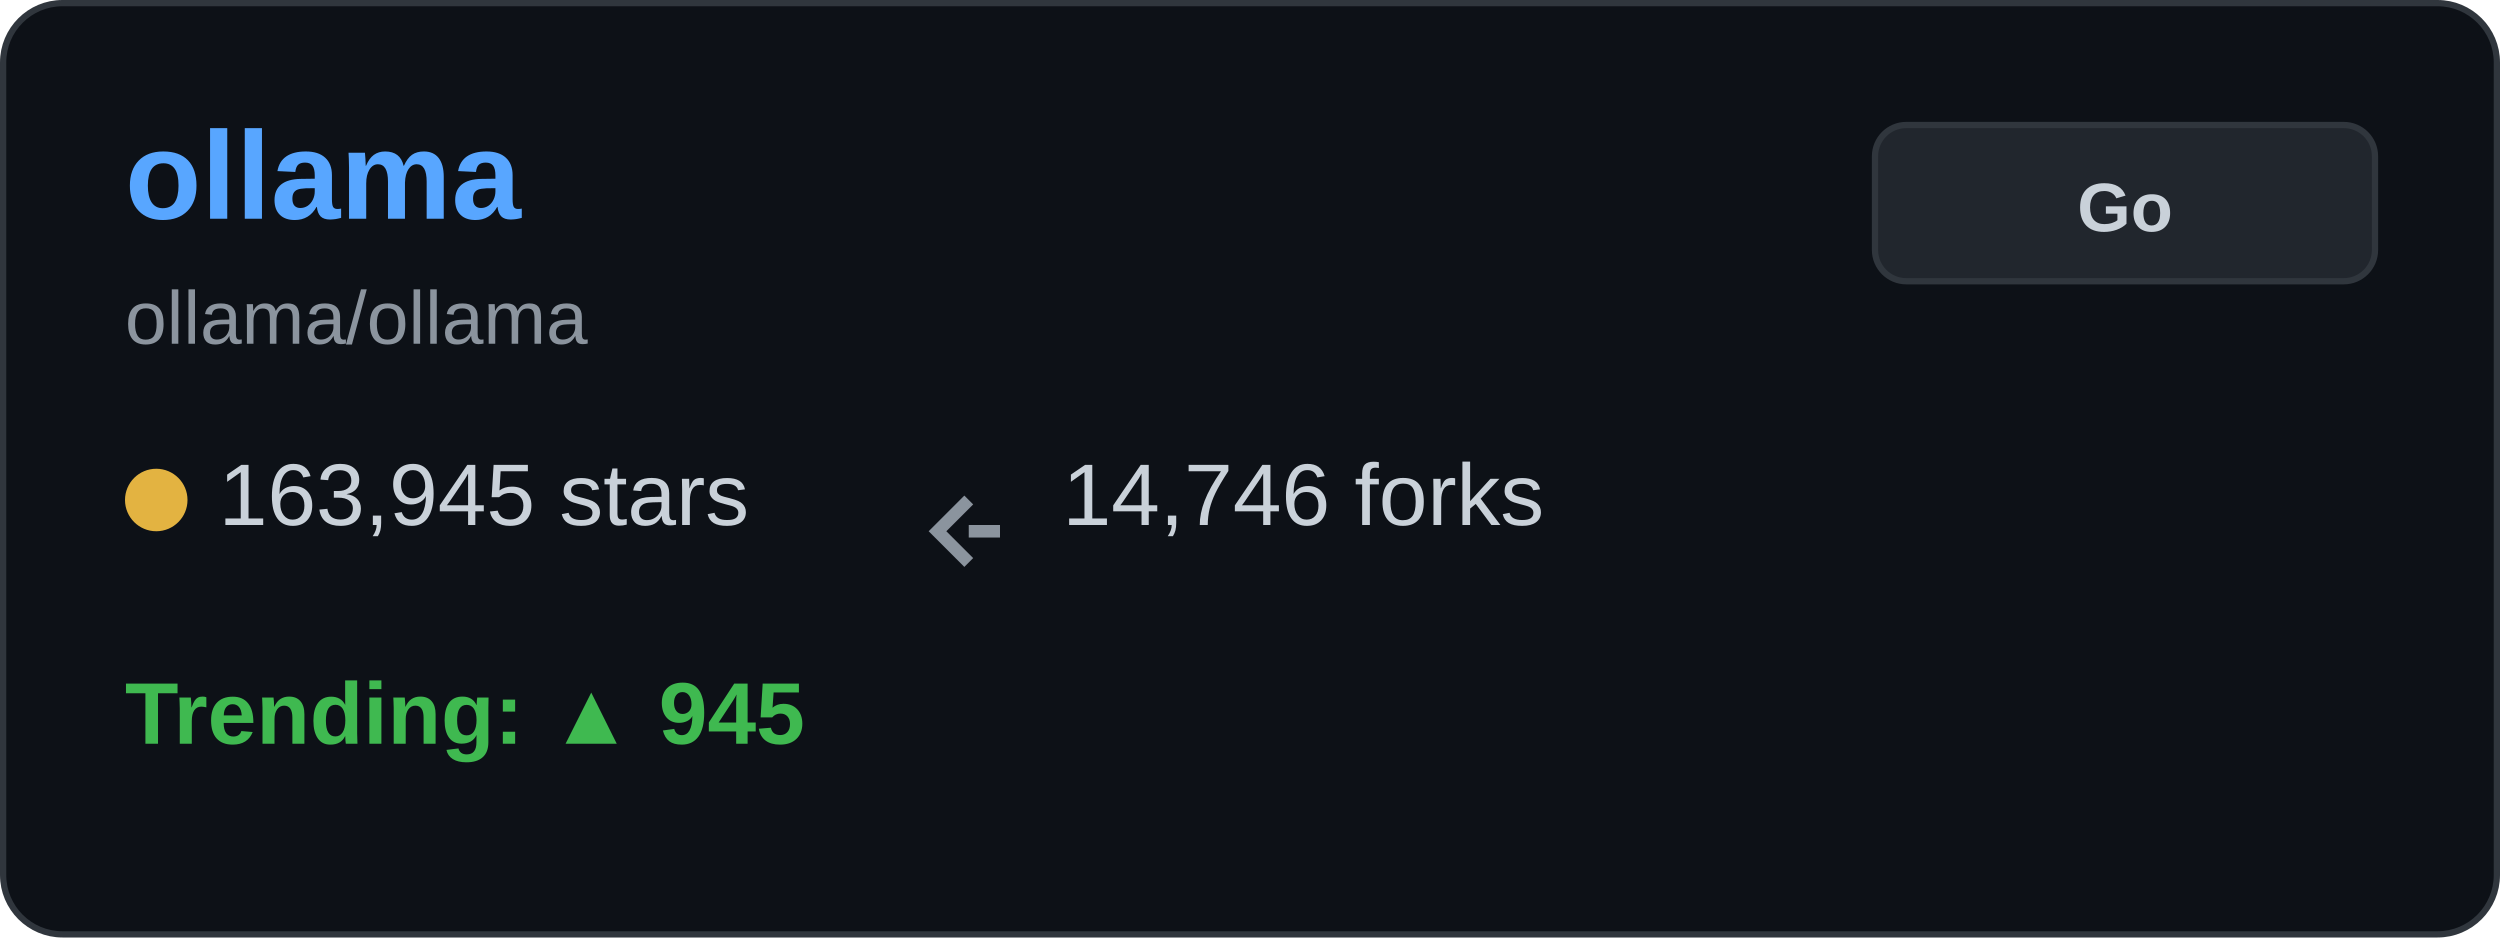
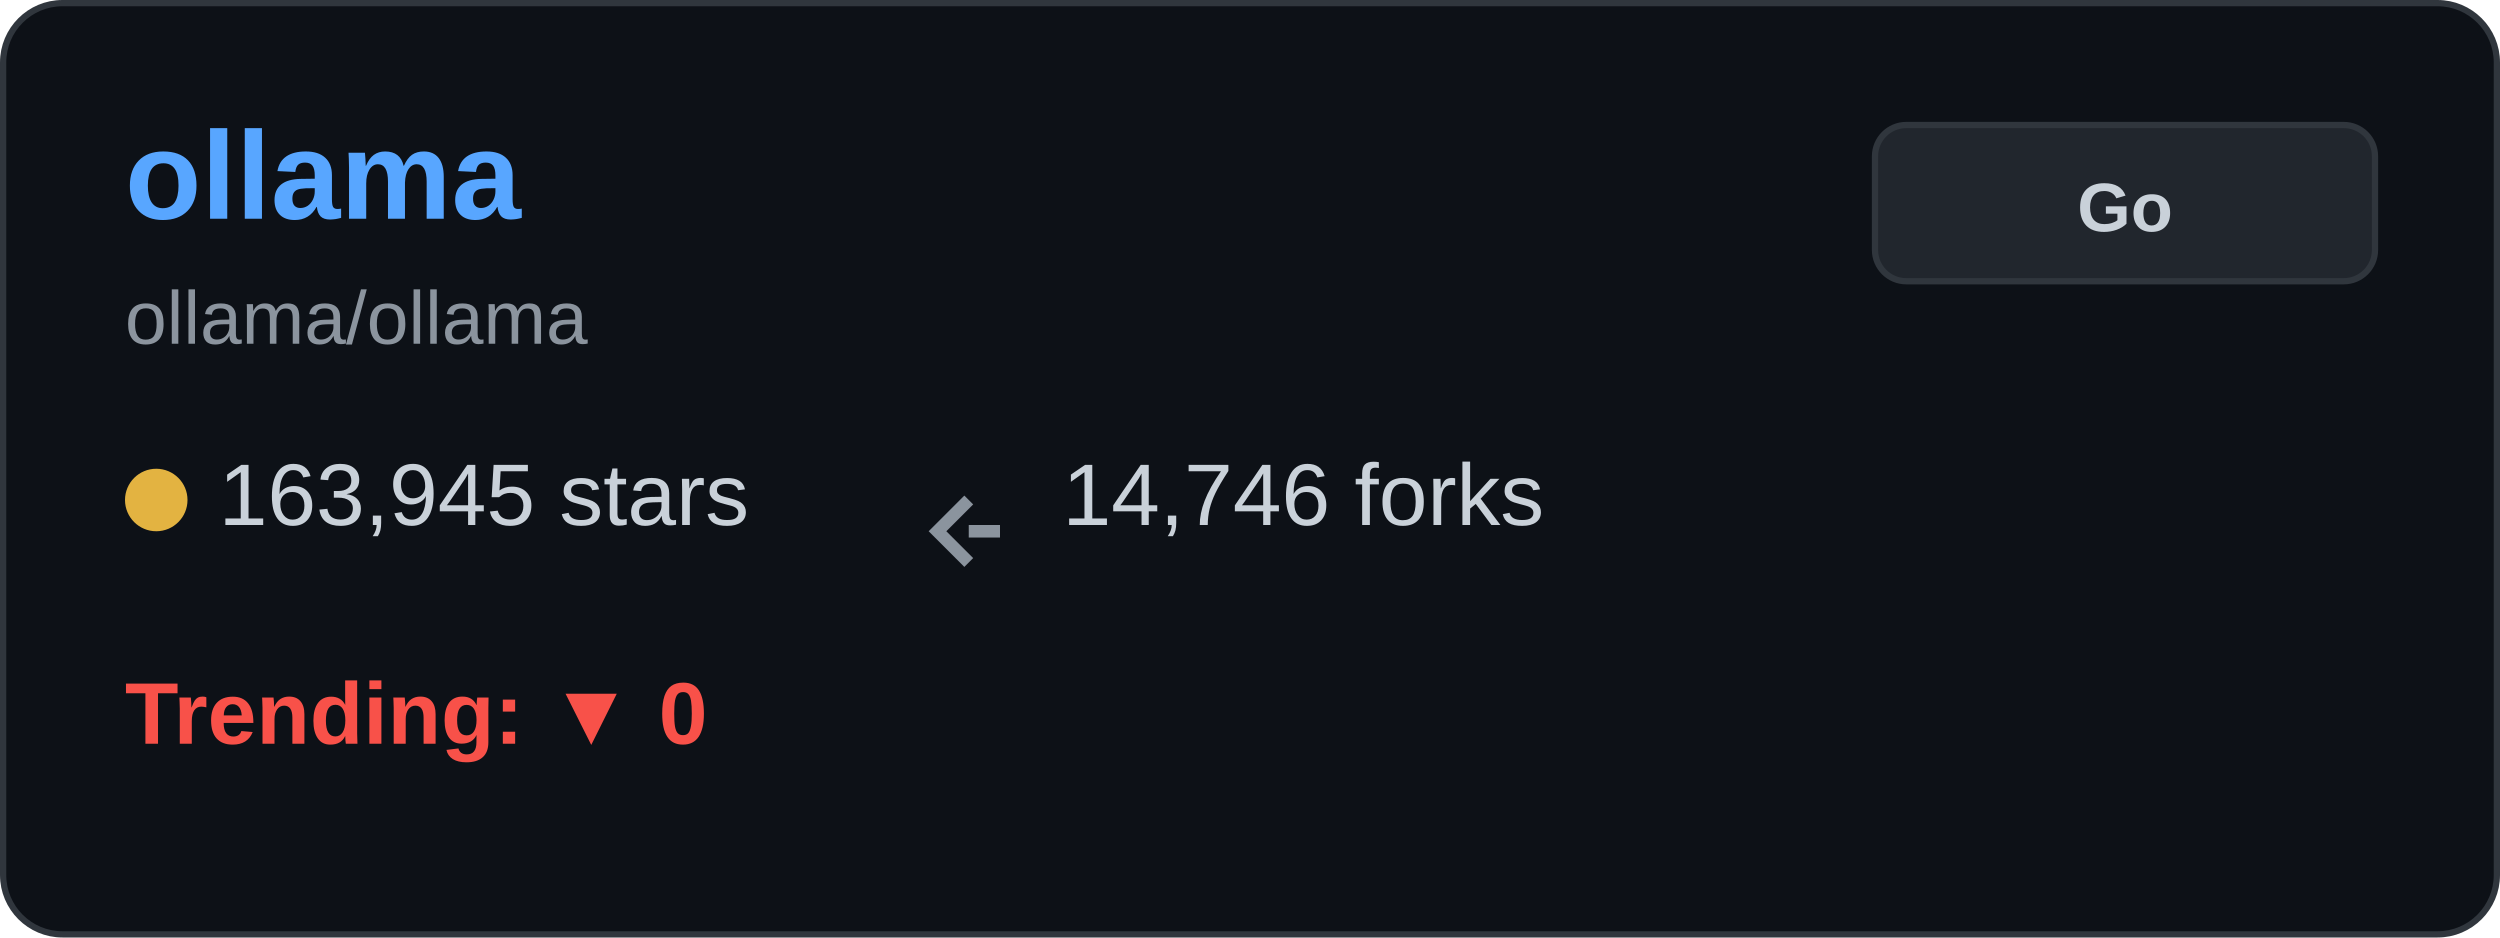
<svg xmlns="http://www.w3.org/2000/svg" width="400" height="150" viewBox="0 0 400 150" fill="none">
  <rect x="0.5" y="0.5" width="399" height="149" rx="9.5" fill="#0d1117" stroke="#30363d" />
  <text x="20" y="35" font-family="Arial, sans-serif" font-size="20" font-weight="bold" fill="#58a6ff">ollama</text>
  <text x="20" y="55" font-family="Arial, sans-serif" font-size="12" fill="#8b949e">ollama/ollama</text>
  <g transform="translate(20, 80)">
    <circle cx="5" cy="0" r="5" fill="#e3b341" />
    <text x="15" y="4" font-family="Arial, sans-serif" font-size="14" fill="#c9d1d9">163,945 stars</text>
  </g>
  <g transform="translate(150, 80)">
    <path d="M5 0 L0 5 L5 10 M5 5 L10 5" stroke="#8b949e" stroke-width="2" fill="none" />
    <text x="20" y="4" font-family="Arial, sans-serif" font-size="14" fill="#c9d1d9">14,746 forks</text>
  </g>
  <g transform="translate(20, 115)">
-     <text x="0" y="4" font-family="Arial, sans-serif" font-size="14" font-weight="bold" fill="#3fb950">Trending: ▲ 945</text>
+     <text x="0" y="4" font-family="Arial, sans-serif" font-size="14" font-weight="bold" fill="#f85149">Trending: ▼ 0</text>
  </g>
  <rect x="300" y="20" width="80" height="25" rx="5" fill="#21262d" stroke="#30363d" />
  <text x="340" y="37" font-family="Arial, sans-serif" font-size="11" font-weight="bold" fill="#c9d1d9" text-anchor="middle">Go</text>
</svg>
